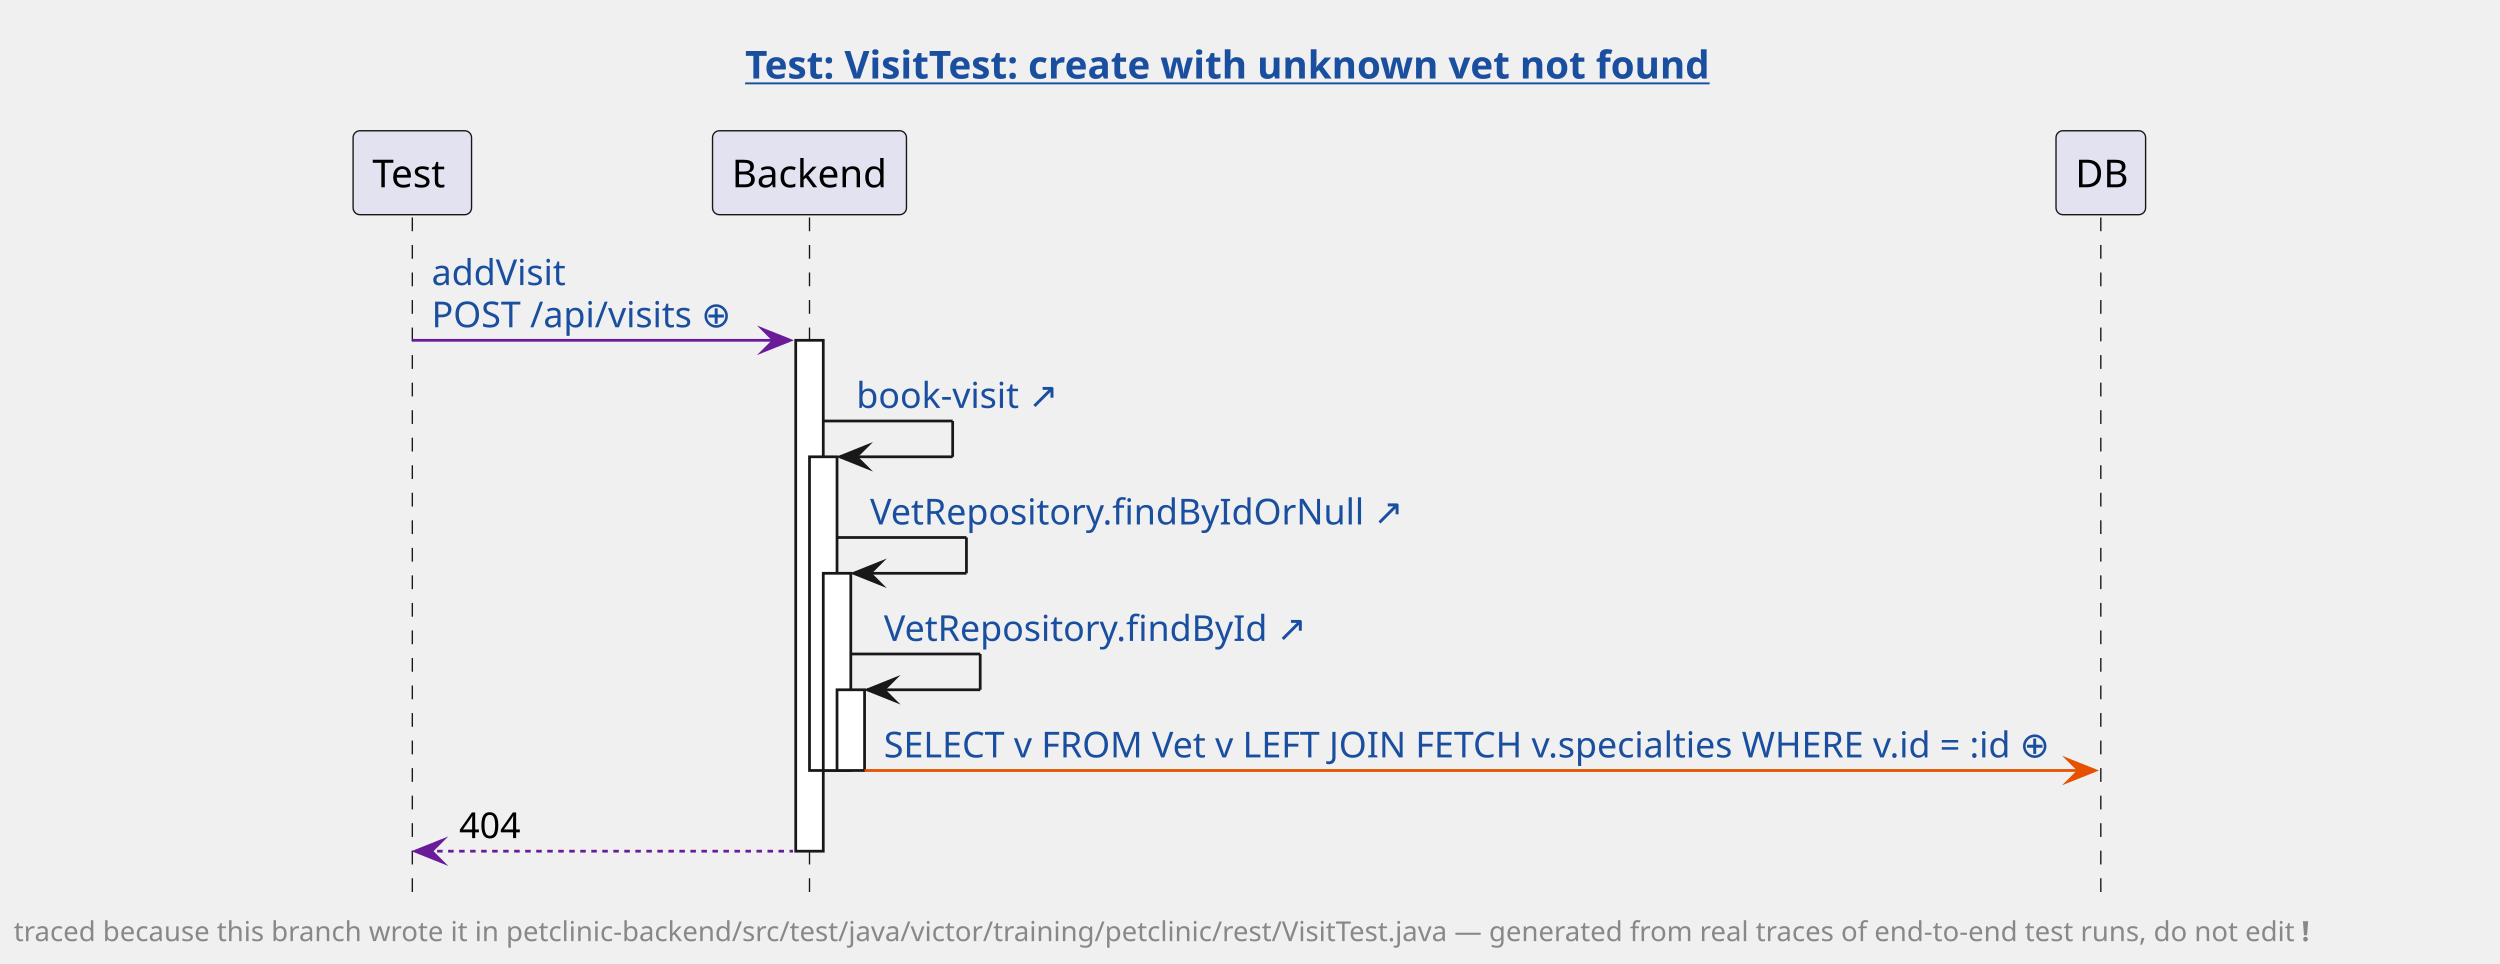
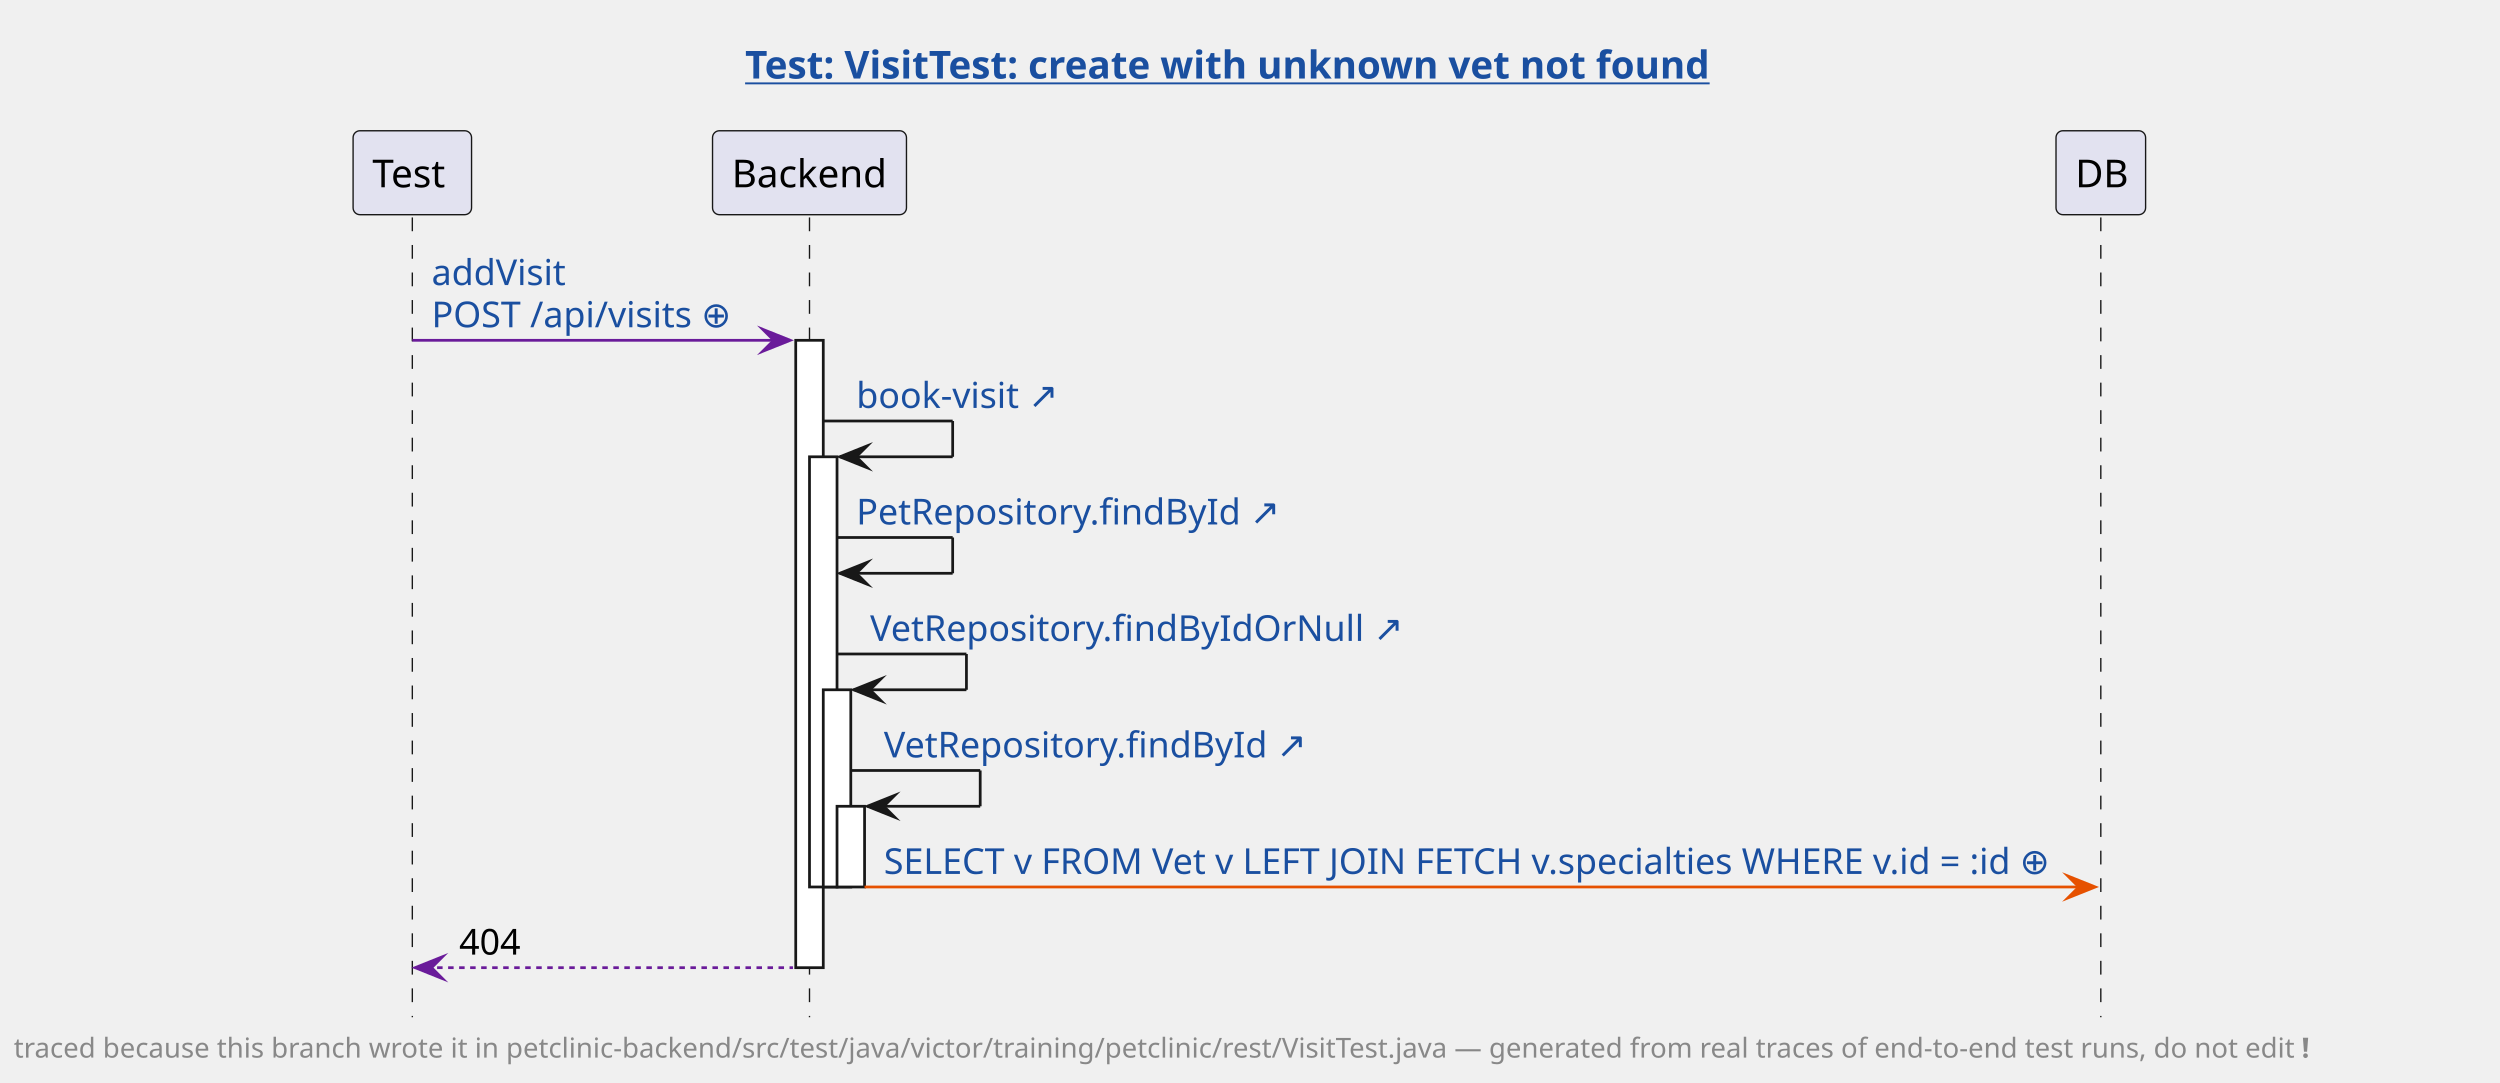
- <svg xmlns="http://www.w3.org/2000/svg" xmlns:xlink="http://www.w3.org/1999/xlink" version="1.1" data-diagram-type="SEQUENCE" style="width:908px;height:350px;background:#FFFFFF;" width="908px" height="350px" viewBox="0 0 908 350" zoomAndPan="magnify" preserveAspectRatio="none" contentStyleType="text/css">
+ <svg xmlns="http://www.w3.org/2000/svg" xmlns:xlink="http://www.w3.org/1999/xlink" version="1.1" data-diagram-type="SEQUENCE" style="width:908px;height:393px;background:#FFFFFF;" width="908px" height="393px" viewBox="0 0 908 393" zoomAndPan="magnify" preserveAspectRatio="none" contentStyleType="text/css">
  <defs />
  <g font-family="sans-serif" lengthAdjust="spacing">
    <g class="title" data-source-line="7">
-       <a target="_top" href="src://petclinic-backend/src/test/java/victor/training/petclinic/rest/VisitTest.java:275" xlink:href="src://petclinic-backend/src/test/java/victor/training/petclinic/rest/VisitTest.java:275" xlink:type="simple" xlink:actuate="onRequest" xlink:show="new" title="Click to open the test" xlink:title="Click to open the test">
+       <a target="_top" href="src://petclinic-backend/src/test/java/victor/training/petclinic/rest/VisitTest.java:365" xlink:href="src://petclinic-backend/src/test/java/victor/training/petclinic/rest/VisitTest.java:365" xlink:type="simple" xlink:actuate="onRequest" xlink:show="new" title="Click to open the test" xlink:title="Click to open the test">
        <text x="270.62" y="28.535" fill="#1A4FA0" font-size="14" textLength="365.285" font-weight="700" text-decoration="underline">Test: VisitTest: create with unknown vet not found</text>
      </a>
    </g>
    <g class="participant-lifeline" data-qualified-name="Test" data-entity-uid="part1" id="part1-lifeline" data-source-line="9">
      <g>
-         <rect x="146.256" y="78.977" width="8" height="248.174" fill="#000" fill-opacity="0" />
-         <line x1="149.756" y1="78.977" x2="149.756" y2="327.15" style="stroke:#181818;stroke-width:0.5;stroke-dasharray:5,5;" />
+         <rect x="146.256" y="78.977" width="8" height="290.484" fill="#000" fill-opacity="0" />
+         <line x1="149.756" y1="78.977" x2="149.756" y2="369.461" style="stroke:#181818;stroke-width:0.5;stroke-dasharray:5,5;" />
      </g>
    </g>
    <g class="participant-lifeline" data-qualified-name="Backend" data-entity-uid="part2" id="part2-lifeline" data-source-line="10">
      <g>
-         <rect x="290.51" y="78.977" width="8" height="248.174" fill="#000" fill-opacity="0" />
-         <line x1="294.01" y1="78.977" x2="294.01" y2="327.15" style="stroke:#181818;stroke-width:0.5;stroke-dasharray:5,5;" />
+         <rect x="290.51" y="78.977" width="8" height="290.484" fill="#000" fill-opacity="0" />
+         <line x1="294.01" y1="78.977" x2="294.01" y2="369.461" style="stroke:#181818;stroke-width:0.5;stroke-dasharray:5,5;" />
      </g>
    </g>
    <g>
-       <rect x="289.01" y="123.598" width="10" height="185.553" fill="#FFF" style="stroke:#181818;stroke-width:1;" />
+       <rect x="289.01" y="123.598" width="10" height="227.863" fill="#FFF" style="stroke:#181818;stroke-width:1;" />
    </g>
    <g>
-       <rect x="294.01" y="165.908" width="10" height="113.932" fill="#FFF" style="stroke:#181818;stroke-width:1;" />
+       <rect x="294.01" y="165.908" width="10" height="156.242" fill="#FFF" style="stroke:#181818;stroke-width:1;" />
    </g>
    <g>
-       <rect x="299.01" y="208.219" width="10" height="71.621" fill="#FFF" style="stroke:#181818;stroke-width:1;" />
+       <rect x="299.01" y="250.529" width="10" height="71.621" fill="#FFF" style="stroke:#181818;stroke-width:1;" />
    </g>
    <g>
-       <rect x="304.01" y="250.529" width="10" height="29.311" fill="#FFF" style="stroke:#181818;stroke-width:1;" />
+       <rect x="304.01" y="292.84" width="10" height="29.311" fill="#FFF" style="stroke:#181818;stroke-width:1;" />
    </g>
    <g class="participant-lifeline" data-qualified-name="DB" data-entity-uid="part3" id="part3-lifeline" data-source-line="11">
      <g>
-         <rect x="759.513" y="78.977" width="8" height="248.174" fill="#000" fill-opacity="0" />
-         <line x1="763.013" y1="78.977" x2="763.013" y2="327.15" style="stroke:#181818;stroke-width:0.5;stroke-dasharray:5,5;" />
+         <rect x="759.513" y="78.977" width="8" height="290.484" fill="#000" fill-opacity="0" />
+         <line x1="763.013" y1="78.977" x2="763.013" y2="369.461" style="stroke:#181818;stroke-width:0.5;stroke-dasharray:5,5;" />
      </g>
    </g>
    <g class="participant participant-head" data-qualified-name="Test" data-entity-uid="part1" id="part1-head" data-source-line="9">
      <rect x="128.243" y="47.488" width="43.025" height="30.488" fill="#E2E2F0" style="stroke:#181818;stroke-width:0.5;" rx="2.5" ry="2.5" />
      <text x="135.243" y="68.023" fill="#000" font-size="14" textLength="29.025">Test</text>
    </g>
    <g class="participant participant-head" data-qualified-name="Backend" data-entity-uid="part2" id="part2-head" data-source-line="10">
      <rect x="258.792" y="47.488" width="70.438" height="30.488" fill="#E2E2F0" style="stroke:#181818;stroke-width:0.5;" rx="2.5" ry="2.5" />
      <text x="265.792" y="68.023" fill="#000" font-size="14" textLength="56.438">Backend</text>
    </g>
    <g class="participant participant-head" data-qualified-name="DB" data-entity-uid="part3" id="part3-head" data-source-line="11">
      <rect x="746.743" y="47.488" width="32.539" height="30.488" fill="#E2E2F0" style="stroke:#181818;stroke-width:0.5;" rx="2.5" ry="2.5" />
      <text x="753.743" y="68.023" fill="#000" font-size="14" textLength="18.539">DB</text>
    </g>
    <g class="message" data-entity-1="part1" data-entity-2="part2" id="msg1" data-source-line="12">
      <polygon points="277.01,119.598,287.01,123.598,277.01,127.598,281.01,123.598" fill="#6A1B9A" style="stroke:#6A1B9A;stroke-width:1;stroke-linejoin:miter;stroke-miterlimit:10;" />
      <line x1="149.756" y1="123.598" x2="283.01" y2="123.598" style="stroke:#6A1B9A;stroke-width:1;" />
      <a target="_top" href="genseq://0rymiqj" xlink:href="genseq://0rymiqj" xlink:type="simple" xlink:actuate="onRequest" xlink:show="new" title="Click for the request as it was sent" xlink:title="Click for the request as it was sent">
        <text x="156.756" y="103.545" fill="#1A4FA0" font-size="13" textLength="51.048">addVisit</text>
      </a>
      <a target="_top" href="genseq://0rymiqj" xlink:href="genseq://0rymiqj" xlink:type="simple" xlink:actuate="onRequest" xlink:show="new" title="Click for the request as it was sent" xlink:title="Click for the request as it was sent">
        <text x="156.756" y="118.855" fill="#1A4FA0" font-size="13" textLength="115.254">POST /api/visits ⊕</text>
      </a>
    </g>
    <g class="message" data-entity-1="part2" data-entity-2="part2" id="msg2" data-source-line="14">
      <line x1="299.01" y1="152.908" x2="346.01" y2="152.908" style="stroke:#181818;stroke-width:1;" />
      <line x1="346.01" y1="152.908" x2="346.01" y2="165.908" style="stroke:#181818;stroke-width:1;" />
      <line x1="305.01" y1="165.908" x2="346.01" y2="165.908" style="stroke:#181818;stroke-width:1;" />
      <polygon points="315.01,161.908,305.01,165.908,315.01,169.908,311.01,165.908" fill="#181818" style="stroke:#181818;stroke-width:1;stroke-linejoin:miter;stroke-miterlimit:10;" />
-       <a target="_top" href="src://petclinic-backend/src/main/java/victor/training/petclinic/rest/VisitRestController.java:72" xlink:href="src://petclinic-backend/src/main/java/victor/training/petclinic/rest/VisitRestController.java:72" xlink:type="simple" xlink:actuate="onRequest" xlink:show="new" title="Click to open VisitRestController.bookVisit" xlink:title="Click to open VisitRestController.bookVisit">
+       <a target="_top" href="src://petclinic-backend/src/main/java/victor/training/petclinic/rest/VisitRestController.java:77" xlink:href="src://petclinic-backend/src/main/java/victor/training/petclinic/rest/VisitRestController.java:77" xlink:type="simple" xlink:actuate="onRequest" xlink:show="new" title="Click to open VisitRestController.bookVisit" xlink:title="Click to open VisitRestController.bookVisit">
        <text x="311.01" y="148.166" fill="#1A4FA0" font-size="13" textLength="82.12">book-visit ↗</text>
      </a>
    </g>
    <g class="message" data-entity-1="part2" data-entity-2="part2" id="msg3" data-source-line="16">
-       <line x1="304.01" y1="195.219" x2="351.01" y2="195.219" style="stroke:#181818;stroke-width:1;" />
-       <line x1="351.01" y1="195.219" x2="351.01" y2="208.219" style="stroke:#181818;stroke-width:1;" />
-       <line x1="310.01" y1="208.219" x2="351.01" y2="208.219" style="stroke:#181818;stroke-width:1;" />
-       <polygon points="320.01,204.219,310.01,208.219,320.01,212.219,316.01,208.219" fill="#181818" style="stroke:#181818;stroke-width:1;stroke-linejoin:miter;stroke-miterlimit:10;" />
-       <a target="_top" href="src://petclinic-backend/src/main/java/victor/training/petclinic/repository/VetRepository.java:19" xlink:href="src://petclinic-backend/src/main/java/victor/training/petclinic/repository/VetRepository.java:19" xlink:type="simple" xlink:actuate="onRequest" xlink:show="new" title="Click to open VetRepository.findByIdOrNull" xlink:title="Click to open VetRepository.findByIdOrNull">
-         <text x="316.01" y="190.477" fill="#1A4FA0" font-size="13" textLength="200.396">VetRepository.findByIdOrNull ↗</text>
+       <line x1="304.01" y1="195.219" x2="346.01" y2="195.219" style="stroke:#181818;stroke-width:1;" />
+       <line x1="346.01" y1="195.219" x2="346.01" y2="208.219" style="stroke:#181818;stroke-width:1;" />
+       <line x1="305.01" y1="208.219" x2="346.01" y2="208.219" style="stroke:#181818;stroke-width:1;" />
+       <polygon points="315.01,204.219,305.01,208.219,315.01,212.219,311.01,208.219" fill="#181818" style="stroke:#181818;stroke-width:1;stroke-linejoin:miter;stroke-miterlimit:10;" />
+       <a target="_top" href="src://petclinic-backend/src/main/java/victor/training/petclinic/repository/PetRepository.java:16" xlink:href="src://petclinic-backend/src/main/java/victor/training/petclinic/repository/PetRepository.java:16" xlink:type="simple" xlink:actuate="onRequest" xlink:show="new" title="Click to open PetRepository.findById" xlink:title="Click to open PetRepository.findById">
+         <text x="311.01" y="190.477" fill="#1A4FA0" font-size="13" textLength="158.476">PetRepository.findById ↗</text>
      </a>
    </g>
-     <g class="message" data-entity-1="part2" data-entity-2="part2" id="msg4" data-source-line="18">
-       <line x1="309.01" y1="237.529" x2="356.01" y2="237.529" style="stroke:#181818;stroke-width:1;" />
-       <line x1="356.01" y1="237.529" x2="356.01" y2="250.529" style="stroke:#181818;stroke-width:1;" />
-       <line x1="315.01" y1="250.529" x2="356.01" y2="250.529" style="stroke:#181818;stroke-width:1;" />
-       <polygon points="325.01,246.529,315.01,250.529,325.01,254.529,321.01,250.529" fill="#181818" style="stroke:#181818;stroke-width:1;stroke-linejoin:miter;stroke-miterlimit:10;" />
-       <a target="_top" href="src://petclinic-backend/src/main/java/victor/training/petclinic/repository/VetRepository.java:16" xlink:href="src://petclinic-backend/src/main/java/victor/training/petclinic/repository/VetRepository.java:16" xlink:type="simple" xlink:actuate="onRequest" xlink:show="new" title="Click to open VetRepository.findById" xlink:title="Click to open VetRepository.findById">
-         <text x="321.01" y="232.787" fill="#1A4FA0" font-size="13" textLength="159.79">VetRepository.findById ↗</text>
+     <g class="message" data-entity-1="part2" data-entity-2="part2" id="msg4" data-source-line="17">
+       <line x1="304.01" y1="237.529" x2="351.01" y2="237.529" style="stroke:#181818;stroke-width:1;" />
+       <line x1="351.01" y1="237.529" x2="351.01" y2="250.529" style="stroke:#181818;stroke-width:1;" />
+       <line x1="310.01" y1="250.529" x2="351.01" y2="250.529" style="stroke:#181818;stroke-width:1;" />
+       <polygon points="320.01,246.529,310.01,250.529,320.01,254.529,316.01,250.529" fill="#181818" style="stroke:#181818;stroke-width:1;stroke-linejoin:miter;stroke-miterlimit:10;" />
+       <a target="_top" href="src://petclinic-backend/src/main/java/victor/training/petclinic/repository/VetRepository.java:19" xlink:href="src://petclinic-backend/src/main/java/victor/training/petclinic/repository/VetRepository.java:19" xlink:type="simple" xlink:actuate="onRequest" xlink:show="new" title="Click to open VetRepository.findByIdOrNull" xlink:title="Click to open VetRepository.findByIdOrNull">
+         <text x="316.01" y="232.787" fill="#1A4FA0" font-size="13" textLength="200.396">VetRepository.findByIdOrNull ↗</text>
      </a>
    </g>
-     <g class="message" data-entity-1="part2" data-entity-2="part3" id="msg5" data-source-line="20">
-       <polygon points="751.013,275.84,761.013,279.84,751.013,283.84,755.013,279.84" fill="#E65100" style="stroke:#E65100;stroke-width:1;stroke-linejoin:miter;stroke-miterlimit:10;" />
-       <line x1="314.01" y1="279.84" x2="757.013" y2="279.84" style="stroke:#E65100;stroke-width:1;" />
-       <a target="_top" href="genseq://1imt0as" xlink:href="genseq://1imt0as" xlink:type="simple" xlink:actuate="onRequest" xlink:show="new" title="Click for the statement behind this call" xlink:title="Click for the statement behind this call">
-         <text x="321.01" y="275.098" fill="#1A4FA0" font-size="13" textLength="445.002">SELECT v FROM Vet v LEFT JOIN FETCH v.specialties WHERE v.id = :id ⊕</text>
+     <g class="message" data-entity-1="part2" data-entity-2="part2" id="msg5" data-source-line="19">
+       <line x1="309.01" y1="279.84" x2="356.01" y2="279.84" style="stroke:#181818;stroke-width:1;" />
+       <line x1="356.01" y1="279.84" x2="356.01" y2="292.84" style="stroke:#181818;stroke-width:1;" />
+       <line x1="315.01" y1="292.84" x2="356.01" y2="292.84" style="stroke:#181818;stroke-width:1;" />
+       <polygon points="325.01,288.84,315.01,292.84,325.01,296.84,321.01,292.84" fill="#181818" style="stroke:#181818;stroke-width:1;stroke-linejoin:miter;stroke-miterlimit:10;" />
+       <a target="_top" href="src://petclinic-backend/src/main/java/victor/training/petclinic/repository/VetRepository.java:16" xlink:href="src://petclinic-backend/src/main/java/victor/training/petclinic/repository/VetRepository.java:16" xlink:type="simple" xlink:actuate="onRequest" xlink:show="new" title="Click to open VetRepository.findById" xlink:title="Click to open VetRepository.findById">
+         <text x="321.01" y="275.098" fill="#1A4FA0" font-size="13" textLength="159.79">VetRepository.findById ↗</text>
      </a>
    </g>
-     <g class="message" data-entity-1="part2" data-entity-2="part1" id="msg6" data-source-line="24">
-       <polygon points="160.756,305.15,150.756,309.15,160.756,313.15,156.756,309.15" fill="#6A1B9A" style="stroke:#6A1B9A;stroke-width:1;stroke-linejoin:miter;stroke-miterlimit:10;" />
-       <line x1="154.756" y1="309.15" x2="288.01" y2="309.15" style="stroke:#6A1B9A;stroke-width:1;stroke-dasharray:2,2;" />
-       <text x="166.756" y="304.408" fill="#000" font-size="13" textLength="24.661">404</text>
+     <g class="message" data-entity-1="part2" data-entity-2="part3" id="msg6" data-source-line="21">
+       <polygon points="751.013,318.15,761.013,322.15,751.013,326.15,755.013,322.15" fill="#E65100" style="stroke:#E65100;stroke-width:1;stroke-linejoin:miter;stroke-miterlimit:10;" />
+       <line x1="314.01" y1="322.15" x2="757.013" y2="322.15" style="stroke:#E65100;stroke-width:1;" />
+       <a target="_top" href="genseq://1imt0as" xlink:href="genseq://1imt0as" xlink:type="simple" xlink:actuate="onRequest" xlink:show="new" title="Click for the statement behind this call" xlink:title="Click for the statement behind this call">
+         <text x="321.01" y="317.408" fill="#1A4FA0" font-size="13" textLength="445.002">SELECT v FROM Vet v LEFT JOIN FETCH v.specialties WHERE v.id = :id ⊕</text>
+       </a>
+     </g>
+     <g class="message" data-entity-1="part2" data-entity-2="part1" id="msg7" data-source-line="25">
+       <polygon points="160.756,347.461,150.756,351.461,160.756,355.461,156.756,351.461" fill="#6A1B9A" style="stroke:#6A1B9A;stroke-width:1;stroke-linejoin:miter;stroke-miterlimit:10;" />
+       <line x1="154.756" y1="351.461" x2="288.01" y2="351.461" style="stroke:#6A1B9A;stroke-width:1;stroke-dasharray:2,2;" />
+       <text x="166.756" y="346.719" fill="#000" font-size="13" textLength="24.661">404</text>
    </g>
    <g class="footer" data-source-line="8">
-       <text x="5" y="341.818" fill="#888" font-size="10" textLength="896.525">traced because this branch wrote it in petclinic-backend/src/test/java/victor/training/petclinic/rest/VisitTest.java — generated from real traces of end-to-end test runs, do not edit ❗</text>
+       <text x="5" y="384.129" fill="#888" font-size="10" textLength="896.525">traced because this branch wrote it in petclinic-backend/src/test/java/victor/training/petclinic/rest/VisitTest.java — generated from real traces of end-to-end test runs, do not edit ❗</text>
    </g>
  </g>
</svg>
